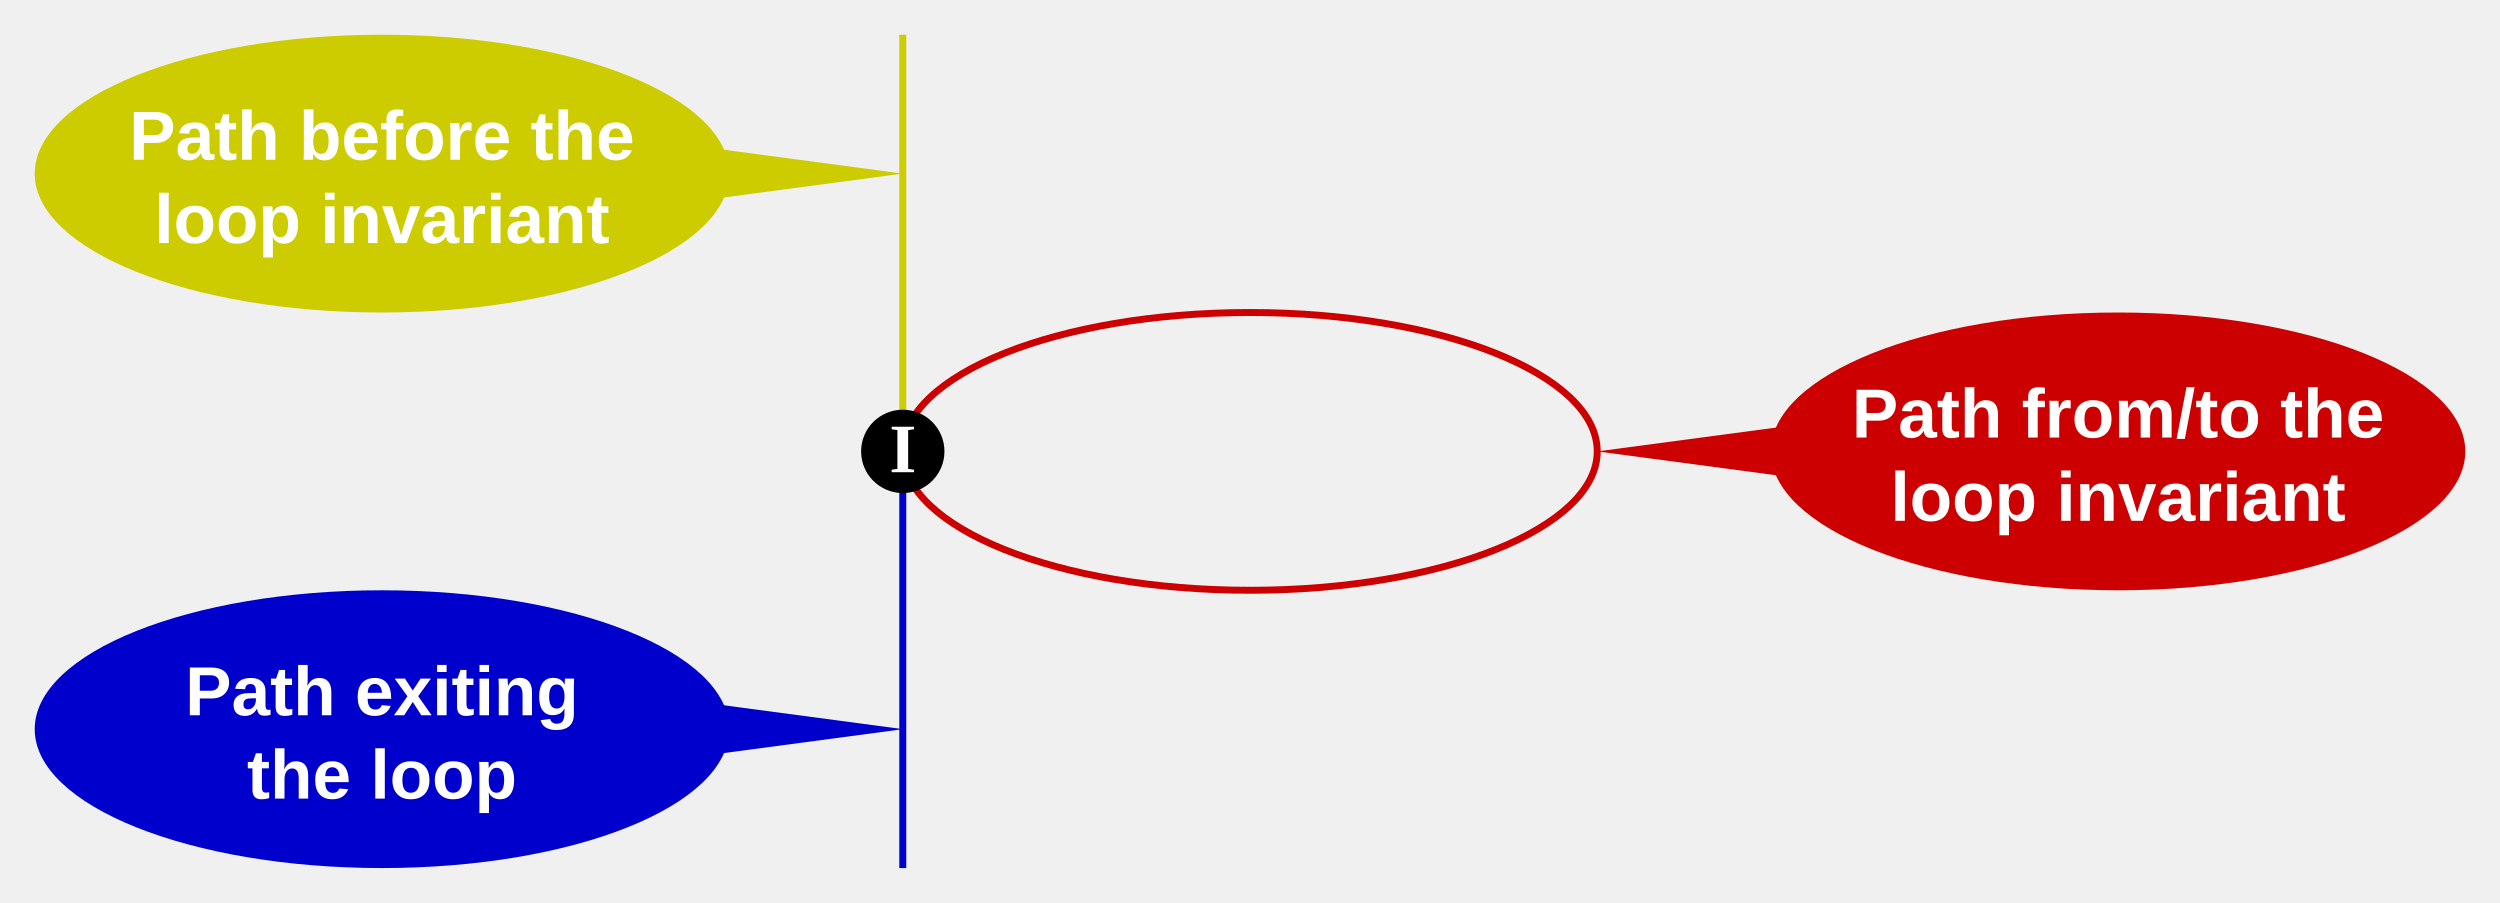
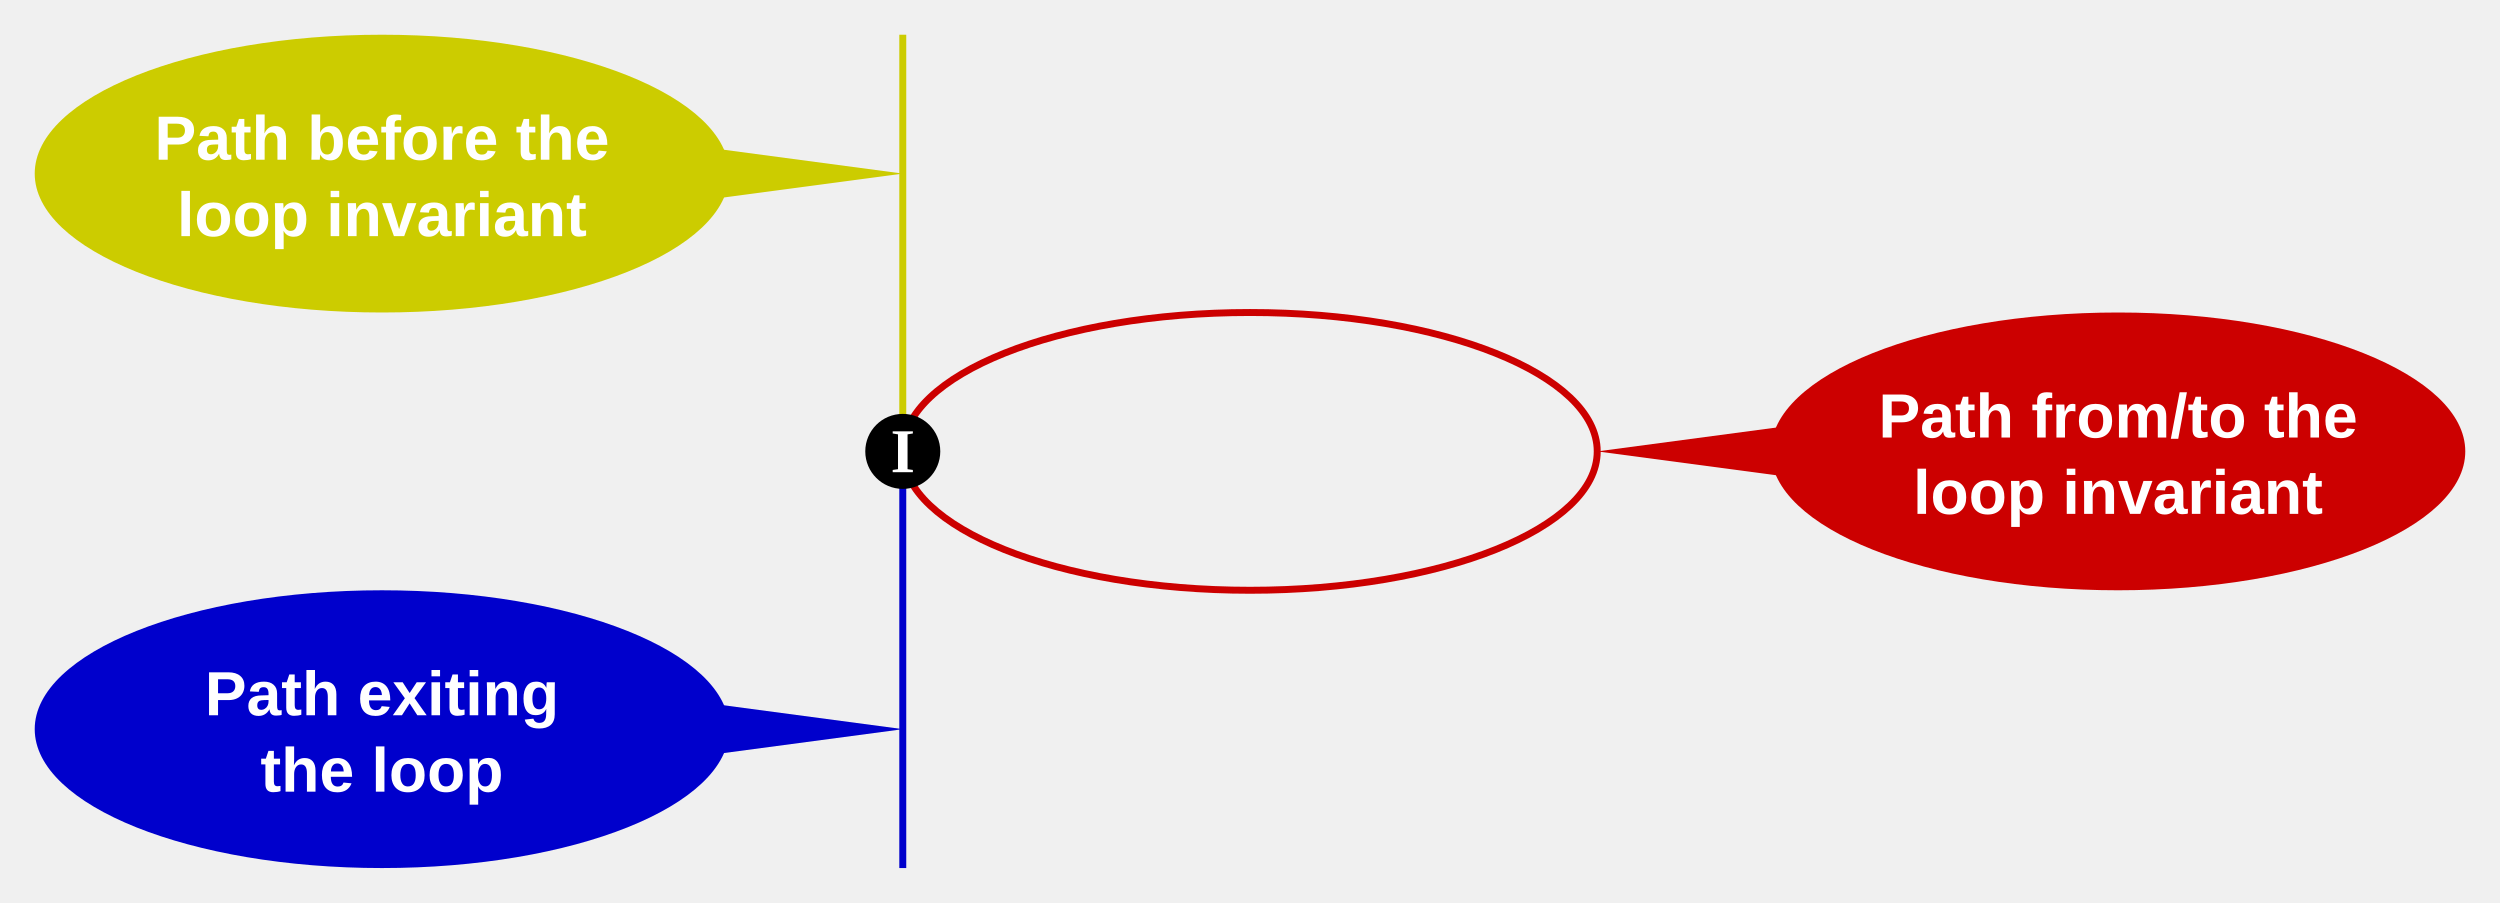
<svg xmlns="http://www.w3.org/2000/svg" baseProfile="full" version="1.1" height="130.0" width="360">
  <ellipse fill="none" stroke="#cc0000" stroke-width="1" cx="180.0" cy="65.0" rx="50" ry="20.0" />
  <ellipse fill="#cccc00" stroke="none" cx="55" cy="25.0" rx="50" ry="20.0" />
  <polygon fill="#cccc00" stroke="none" points="130.0,25.0 55,15.0 55,35.0 " />
-   <text xml:space="preserve" fill="#ffffff" stroke="none" text-align="center" font-size="10px" font-family="arial" font-weight="bold" text-anchor="middle" x="55" y="23.0">Path before the</text>
-   <text xml:space="preserve" fill="#ffffff" stroke="none" text-align="center" font-size="10px" font-family="arial" font-weight="bold" text-anchor="middle" x="55" y="35.0">loop invariant</text>
+   <text xml:space="preserve" fill="#ffffff" stroke="none" text-align="center" font-size="9px" font-family="arial" font-weight="bold" text-anchor="middle" x="55" y="23.0">Path before the</text>
+   <text xml:space="preserve" fill="#ffffff" stroke="none" text-align="center" font-size="9px" font-family="arial" font-weight="bold" text-anchor="middle" x="55" y="34.0">loop invariant</text>
  <ellipse fill="#0000cc" stroke="none" cx="55" cy="105.0" rx="50" ry="20.0" />
  <polygon fill="#0000cc" stroke="none" points="130.0,105.0 55,95.0 55,115.0 " />
-   <text xml:space="preserve" fill="#ffffff" stroke="none" text-align="center" font-size="10px" font-family="arial" font-weight="bold" text-anchor="middle" x="55" y="103.0">Path exiting</text>
-   <text xml:space="preserve" fill="#ffffff" stroke="none" text-align="center" font-size="10px" font-family="arial" font-weight="bold" text-anchor="middle" x="55" y="115.0">the loop</text>
+   <text xml:space="preserve" fill="#ffffff" stroke="none" text-align="center" font-size="9px" font-family="arial" font-weight="bold" text-anchor="middle" x="55" y="103.0">Path exiting</text>
+   <text xml:space="preserve" fill="#ffffff" stroke="none" text-align="center" font-size="9px" font-family="arial" font-weight="bold" text-anchor="middle" x="55" y="114.0">the loop</text>
  <ellipse fill="#cc0000" stroke="none" cx="305.0" cy="65.0" rx="50" ry="20.0" />
  <polygon fill="#cc0000" stroke="none" points="230.0,65.0 305.0,55.0 305.0,75.0 " />
-   <text xml:space="preserve" fill="#ffffff" stroke="none" text-align="center" font-size="10px" font-family="arial" font-weight="bold" text-anchor="middle" x="305.0" y="63.0">Path from/to the</text>
-   <text xml:space="preserve" fill="#ffffff" stroke="none" text-align="center" font-size="10px" font-family="arial" font-weight="bold" text-anchor="middle" x="305.0" y="75.0">loop invariant</text>
+   <text xml:space="preserve" fill="#ffffff" stroke="none" text-align="center" font-size="9px" font-family="arial" font-weight="bold" text-anchor="middle" x="305.0" y="63.0">Path from/to the</text>
+   <text xml:space="preserve" fill="#ffffff" stroke="none" text-align="center" font-size="9px" font-family="arial" font-weight="bold" text-anchor="middle" x="305.0" y="74.0">loop invariant</text>
  <line fill="none" stroke="#cccc00" stroke-width="1" x1="130.0" y1="65.0" x2="130.0" y2="5.0" />
  <line fill="none" stroke="#0000cc" stroke-width="1" x1="130.0" y1="65.0" x2="130.0" y2="125.0" />
-   <circle fill="#000000" stroke="none" cx="130.0" cy="65.0" r="6.0" />
-   <text xml:space="preserve" fill="#ffffff" stroke="none" text-align="center" font-size="10px" font-family="Times New Roman" font-weight="bolder" text-anchor="middle" x="130.0" y="68.0">I</text>
+   <circle fill="#000000" stroke="none" cx="130.0" cy="65.0" r="5.4" />
+   <text xml:space="preserve" fill="#ffffff" stroke="none" text-align="center" font-size="9px" font-family="Times New Roman" font-weight="bolder" text-anchor="middle" x="130.0" y="68.0">I</text>
</svg>
